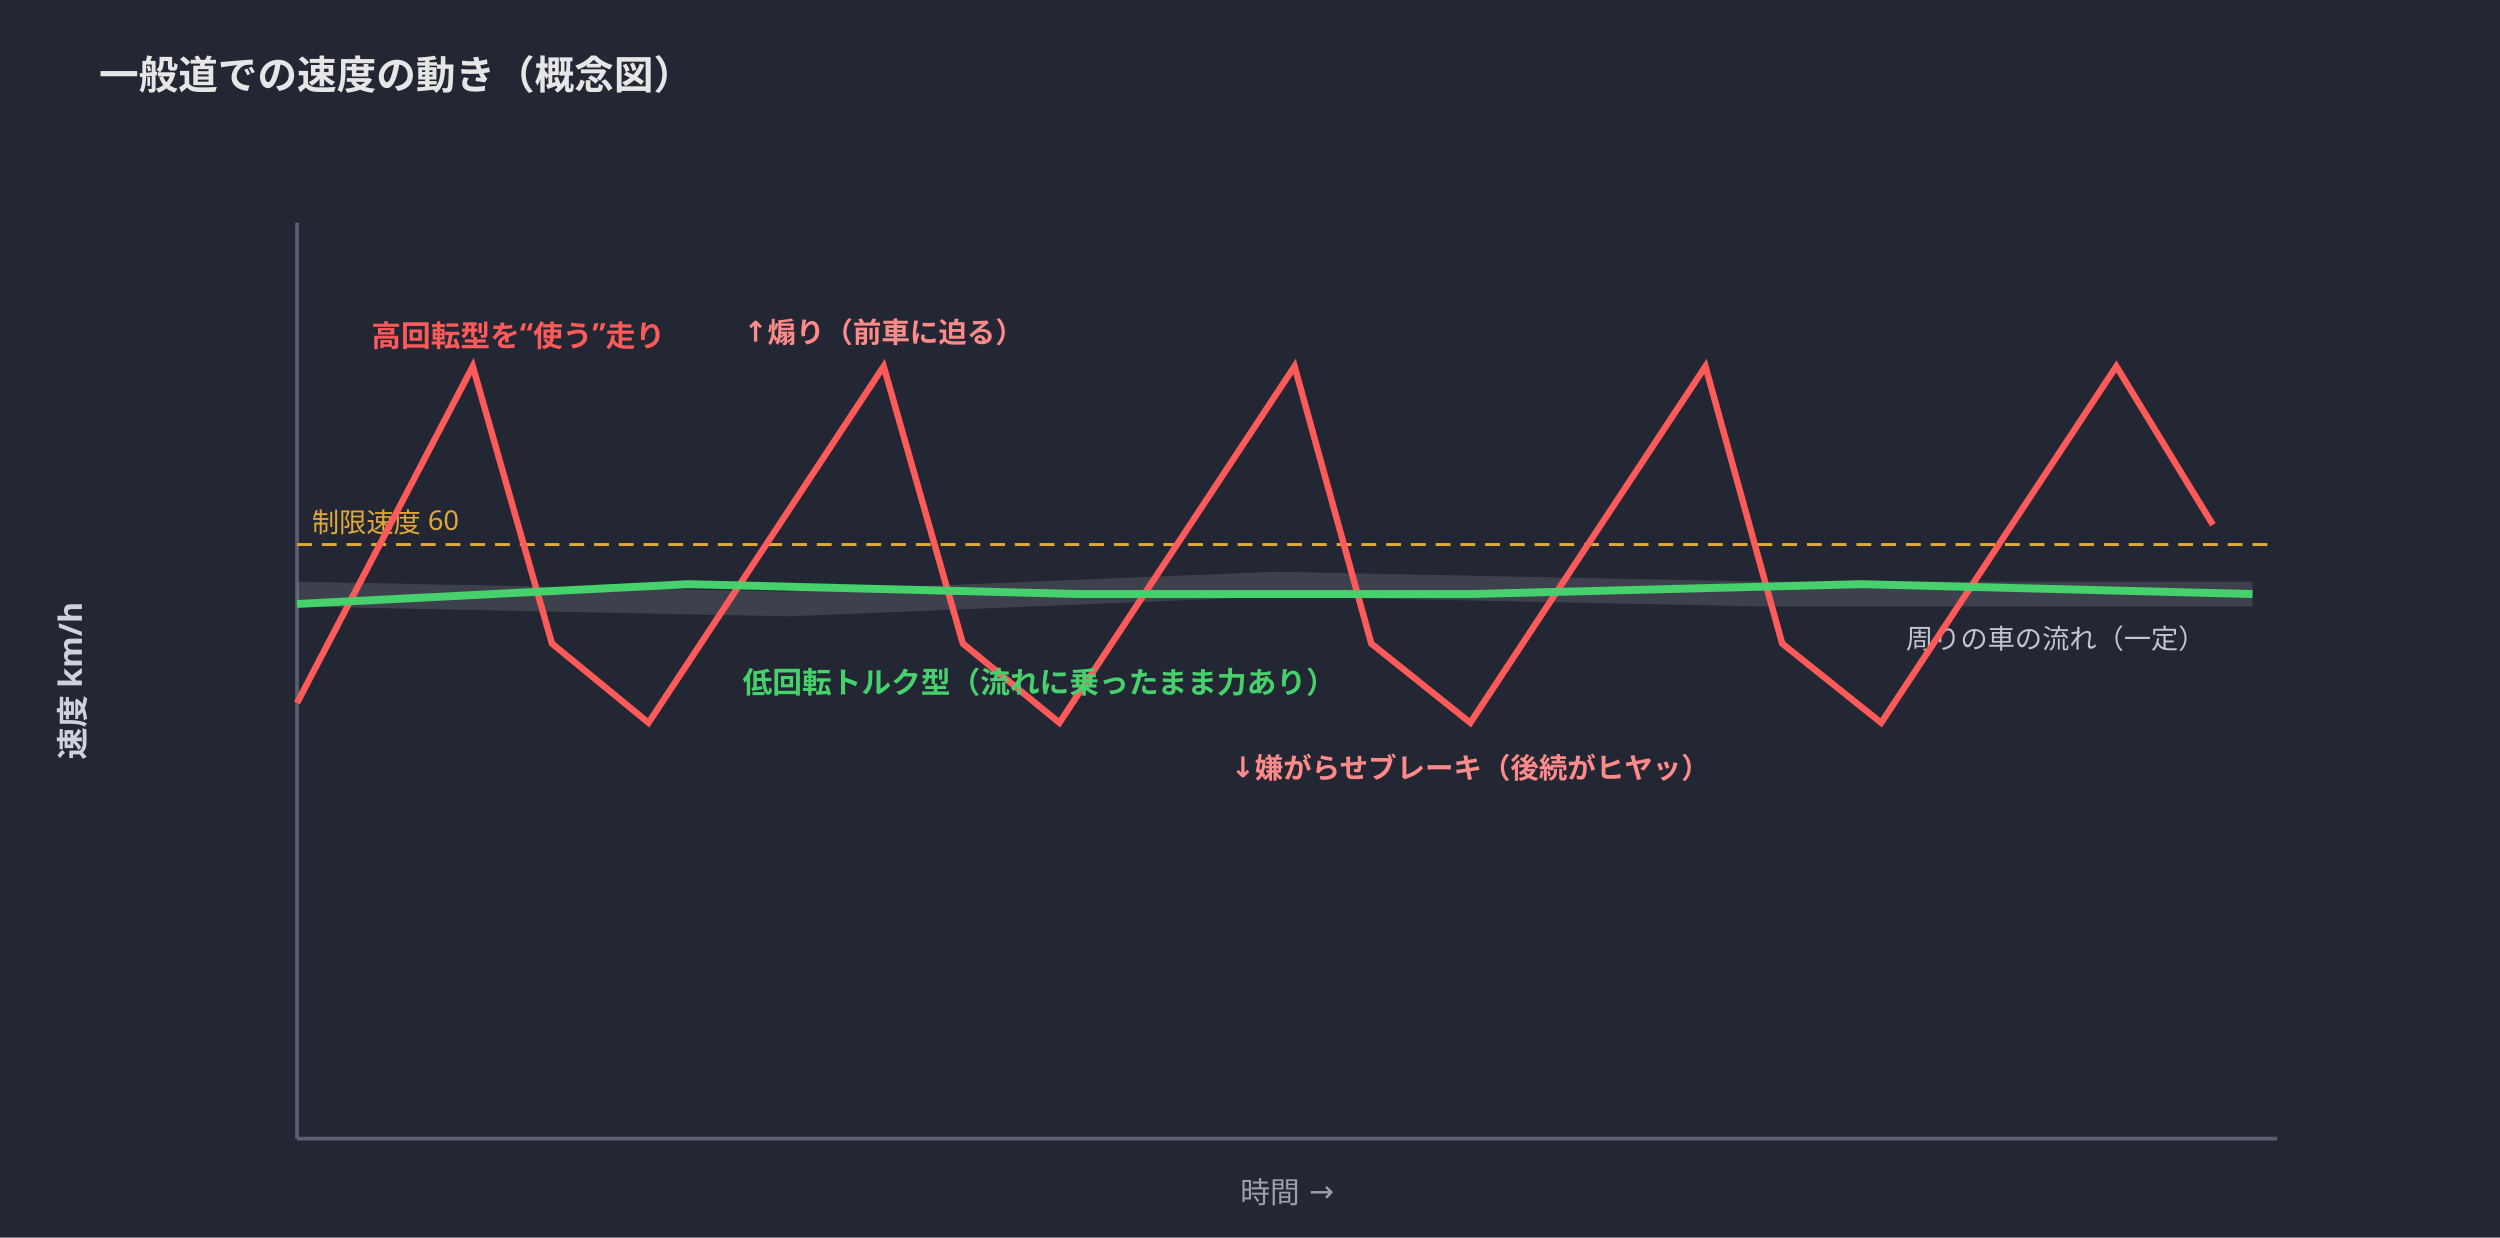
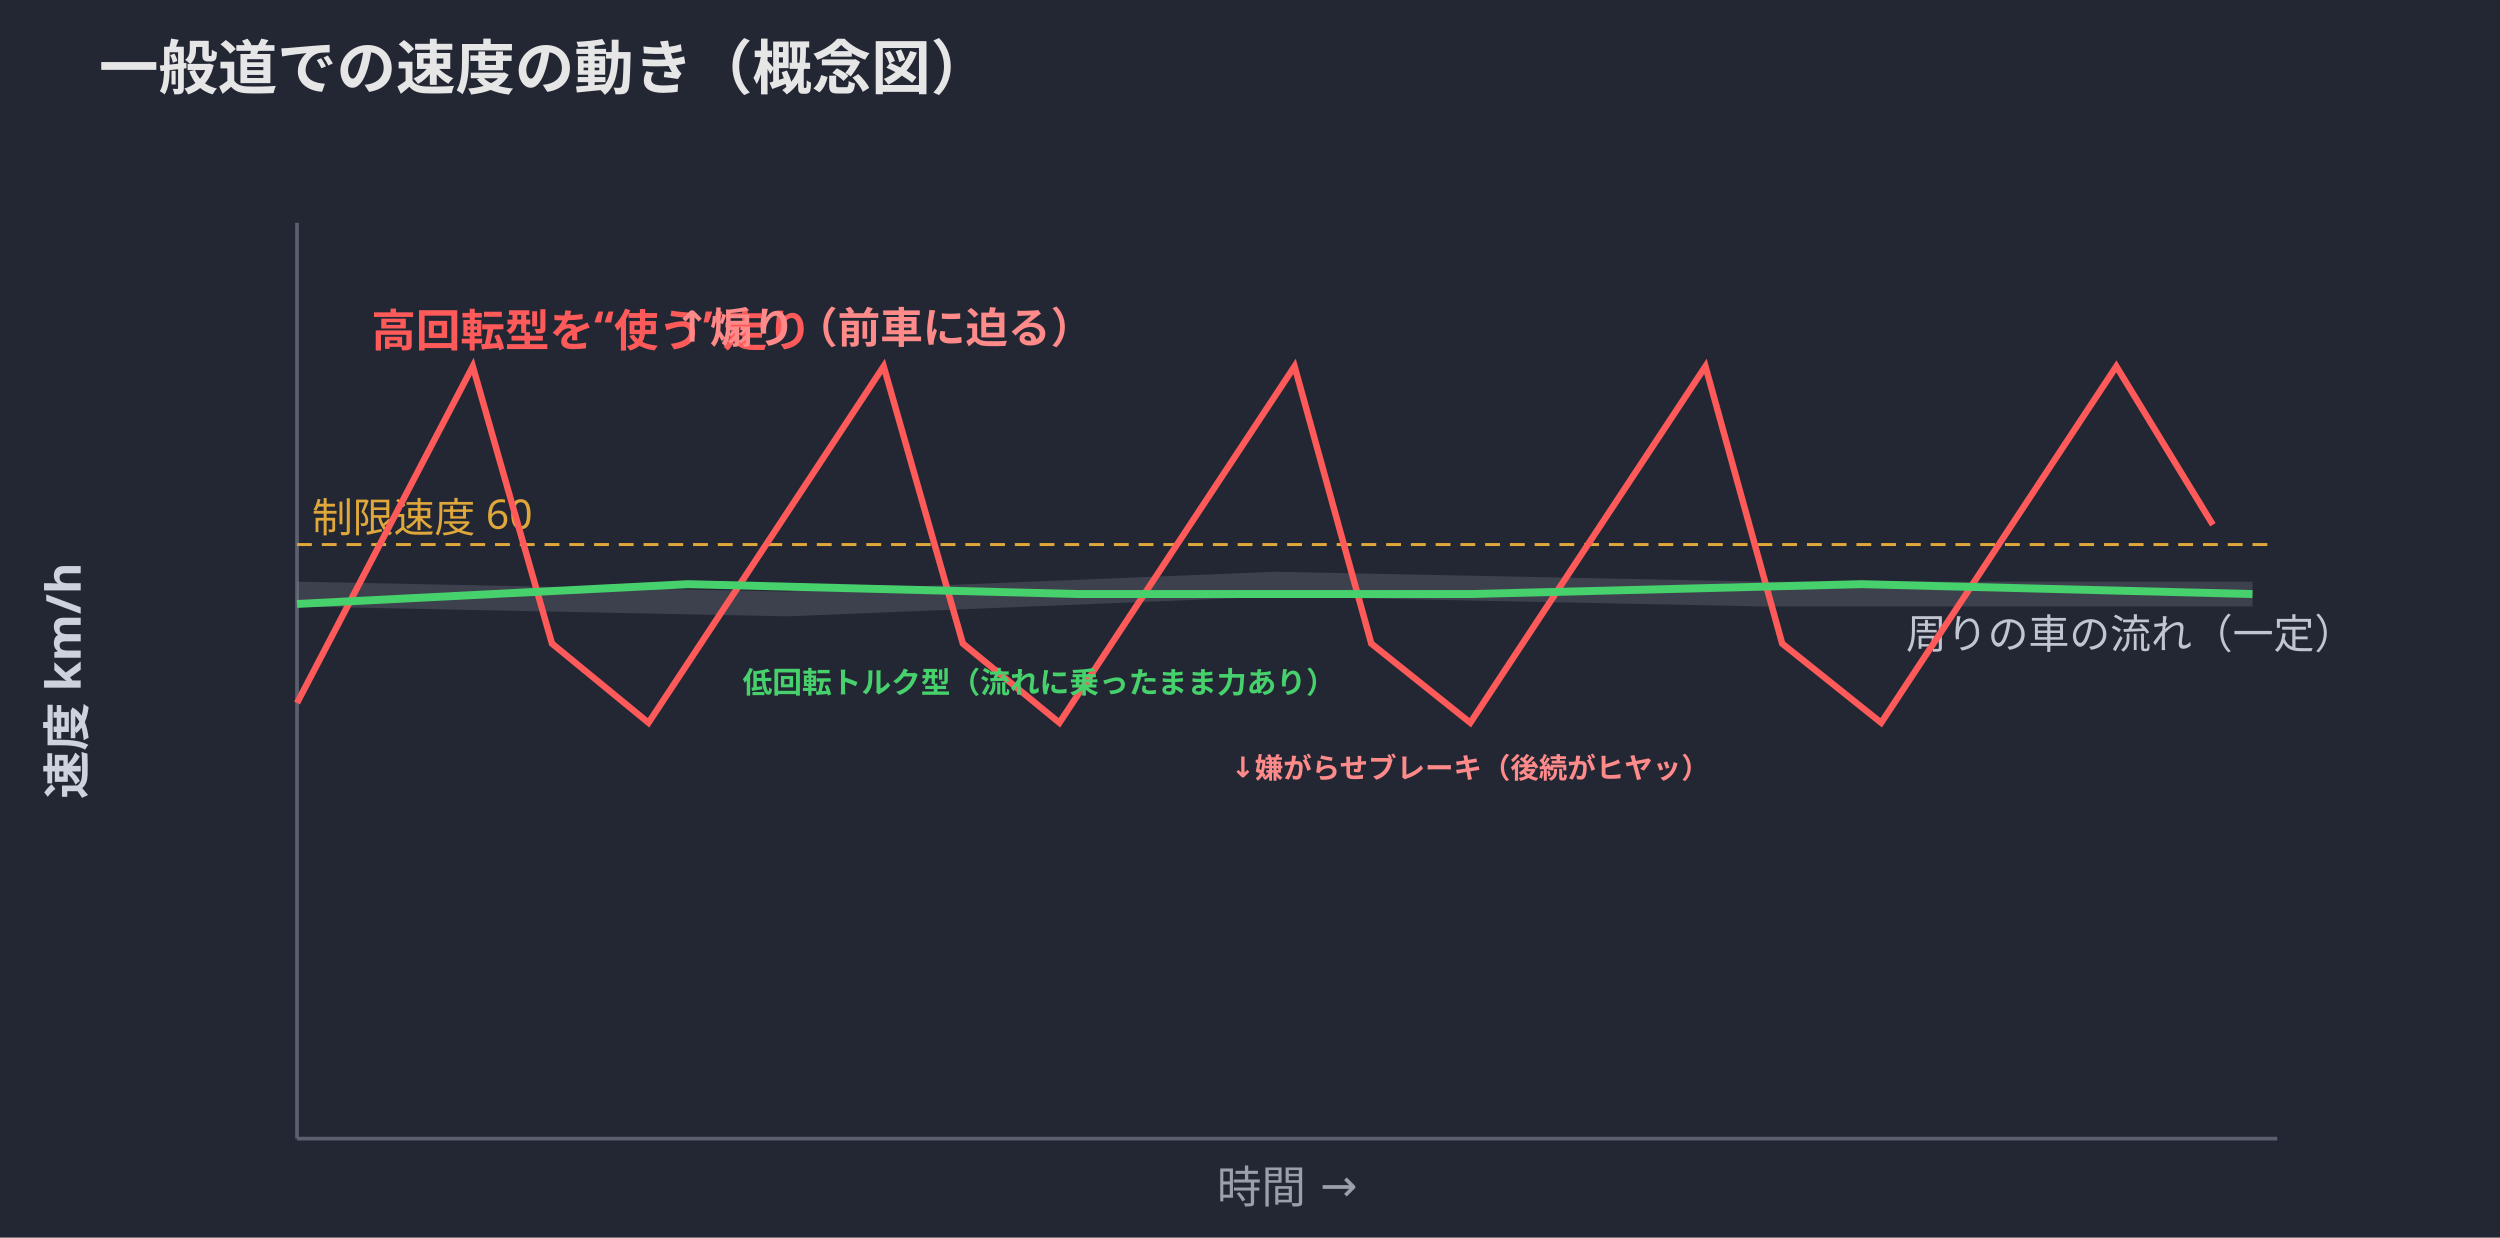
<svg xmlns="http://www.w3.org/2000/svg" viewBox="0 0 1010 500" font-family="'Hiragino Sans','Noto Sans JP',sans-serif">
  <rect x="0" y="0" width="1010" height="500" fill="#232733" />
-   <text x="40" y="36" fill="#e6e6e6" font-size="16" font-weight="700">一般道での速度の動き（概念図）</text>
+   <text x="40" y="36" fill="#e6e6e6" font-size="24" font-weight="700">一般道での速度の動き（概念図）</text>
  <line x1="120" y1="460" x2="920" y2="460" stroke="#5a6070" stroke-width="1.5" />
  <line x1="120" y1="90" x2="120" y2="460" stroke="#5a6070" stroke-width="1.5" />
-   <text x="520" y="486" fill="#9aa0aa" font-size="12" text-anchor="middle">時間 →</text>
-   <text x="34" y="275" fill="#cdd2dd" font-size="13" font-weight="600" text-anchor="middle" transform="rotate(-90 34 275)">速度 km/h</text>
+   <text x="520" y="486" fill="#9aa0aa" font-size="18" text-anchor="middle">時間 →</text>
+   <text x="34" y="275" fill="#cdd2dd" font-size="19.5" font-weight="600" text-anchor="middle" transform="rotate(-90 34 275)">速度 km/h</text>
  <line x1="120" y1="220" x2="920" y2="220" stroke="#e0a83a" stroke-width="1.2" stroke-dasharray="6 4" />
-   <text x="126" y="215" fill="#e0a83a" font-size="11">制限速度 60</text>
+   <text x="126" y="215" fill="#e0a83a" font-size="16.5">制限速度 60</text>
  <polyline fill="none" stroke="#8a90a0" stroke-width="10" opacity="0.25" points="120,240 318,244 515,236 712,240 910,240" />
-   <text x="770" y="262" fill="#c0c6d0" font-size="11">周りの車の流れ（一定）</text>
+   <text x="770" y="262" fill="#c0c6d0" font-size="16.5">周りの車の流れ（一定）</text>
  <polyline fill="none" stroke="#ff5a5a" stroke-width="2.6" points="120,284 191,148 223,260 262,292 357,148 389,260 428,292 523,148 554,260 594,292 689,148 720,260 760,292 855,148 894,212" />
-   <text x="150" y="140" fill="#ff5a5a" font-size="12" font-weight="700">高回転型を“使う”走り</text>
+   <text x="150" y="140" fill="#ff5a5a" font-size="18" font-weight="700">高回転型を“使う”走り</text>
  <polyline fill="none" stroke="#47d16c" stroke-width="3.2" points="120,244 278,236 436,240 594,240 752,236 910,240" />
  <text x="300" y="280" fill="#47d16c" font-size="12" font-weight="700">低回転トルク型（流れに乗ったまま力あり）</text>
-   <text x="357" y="138" fill="#ff8a8a" font-size="11.5" font-weight="700" text-anchor="middle">↑煽り（前車に迫る）</text>
+   <text x="357" y="138" fill="#ff8a8a" font-size="17.2" font-weight="700" text-anchor="middle">↑煽り（前車に迫る）</text>
  <text x="594" y="314" fill="#ff8a8a" font-size="11.5" font-weight="700" text-anchor="middle">↓嫌がらせブレーキ（後続がヒヤッ）</text>
</svg>
